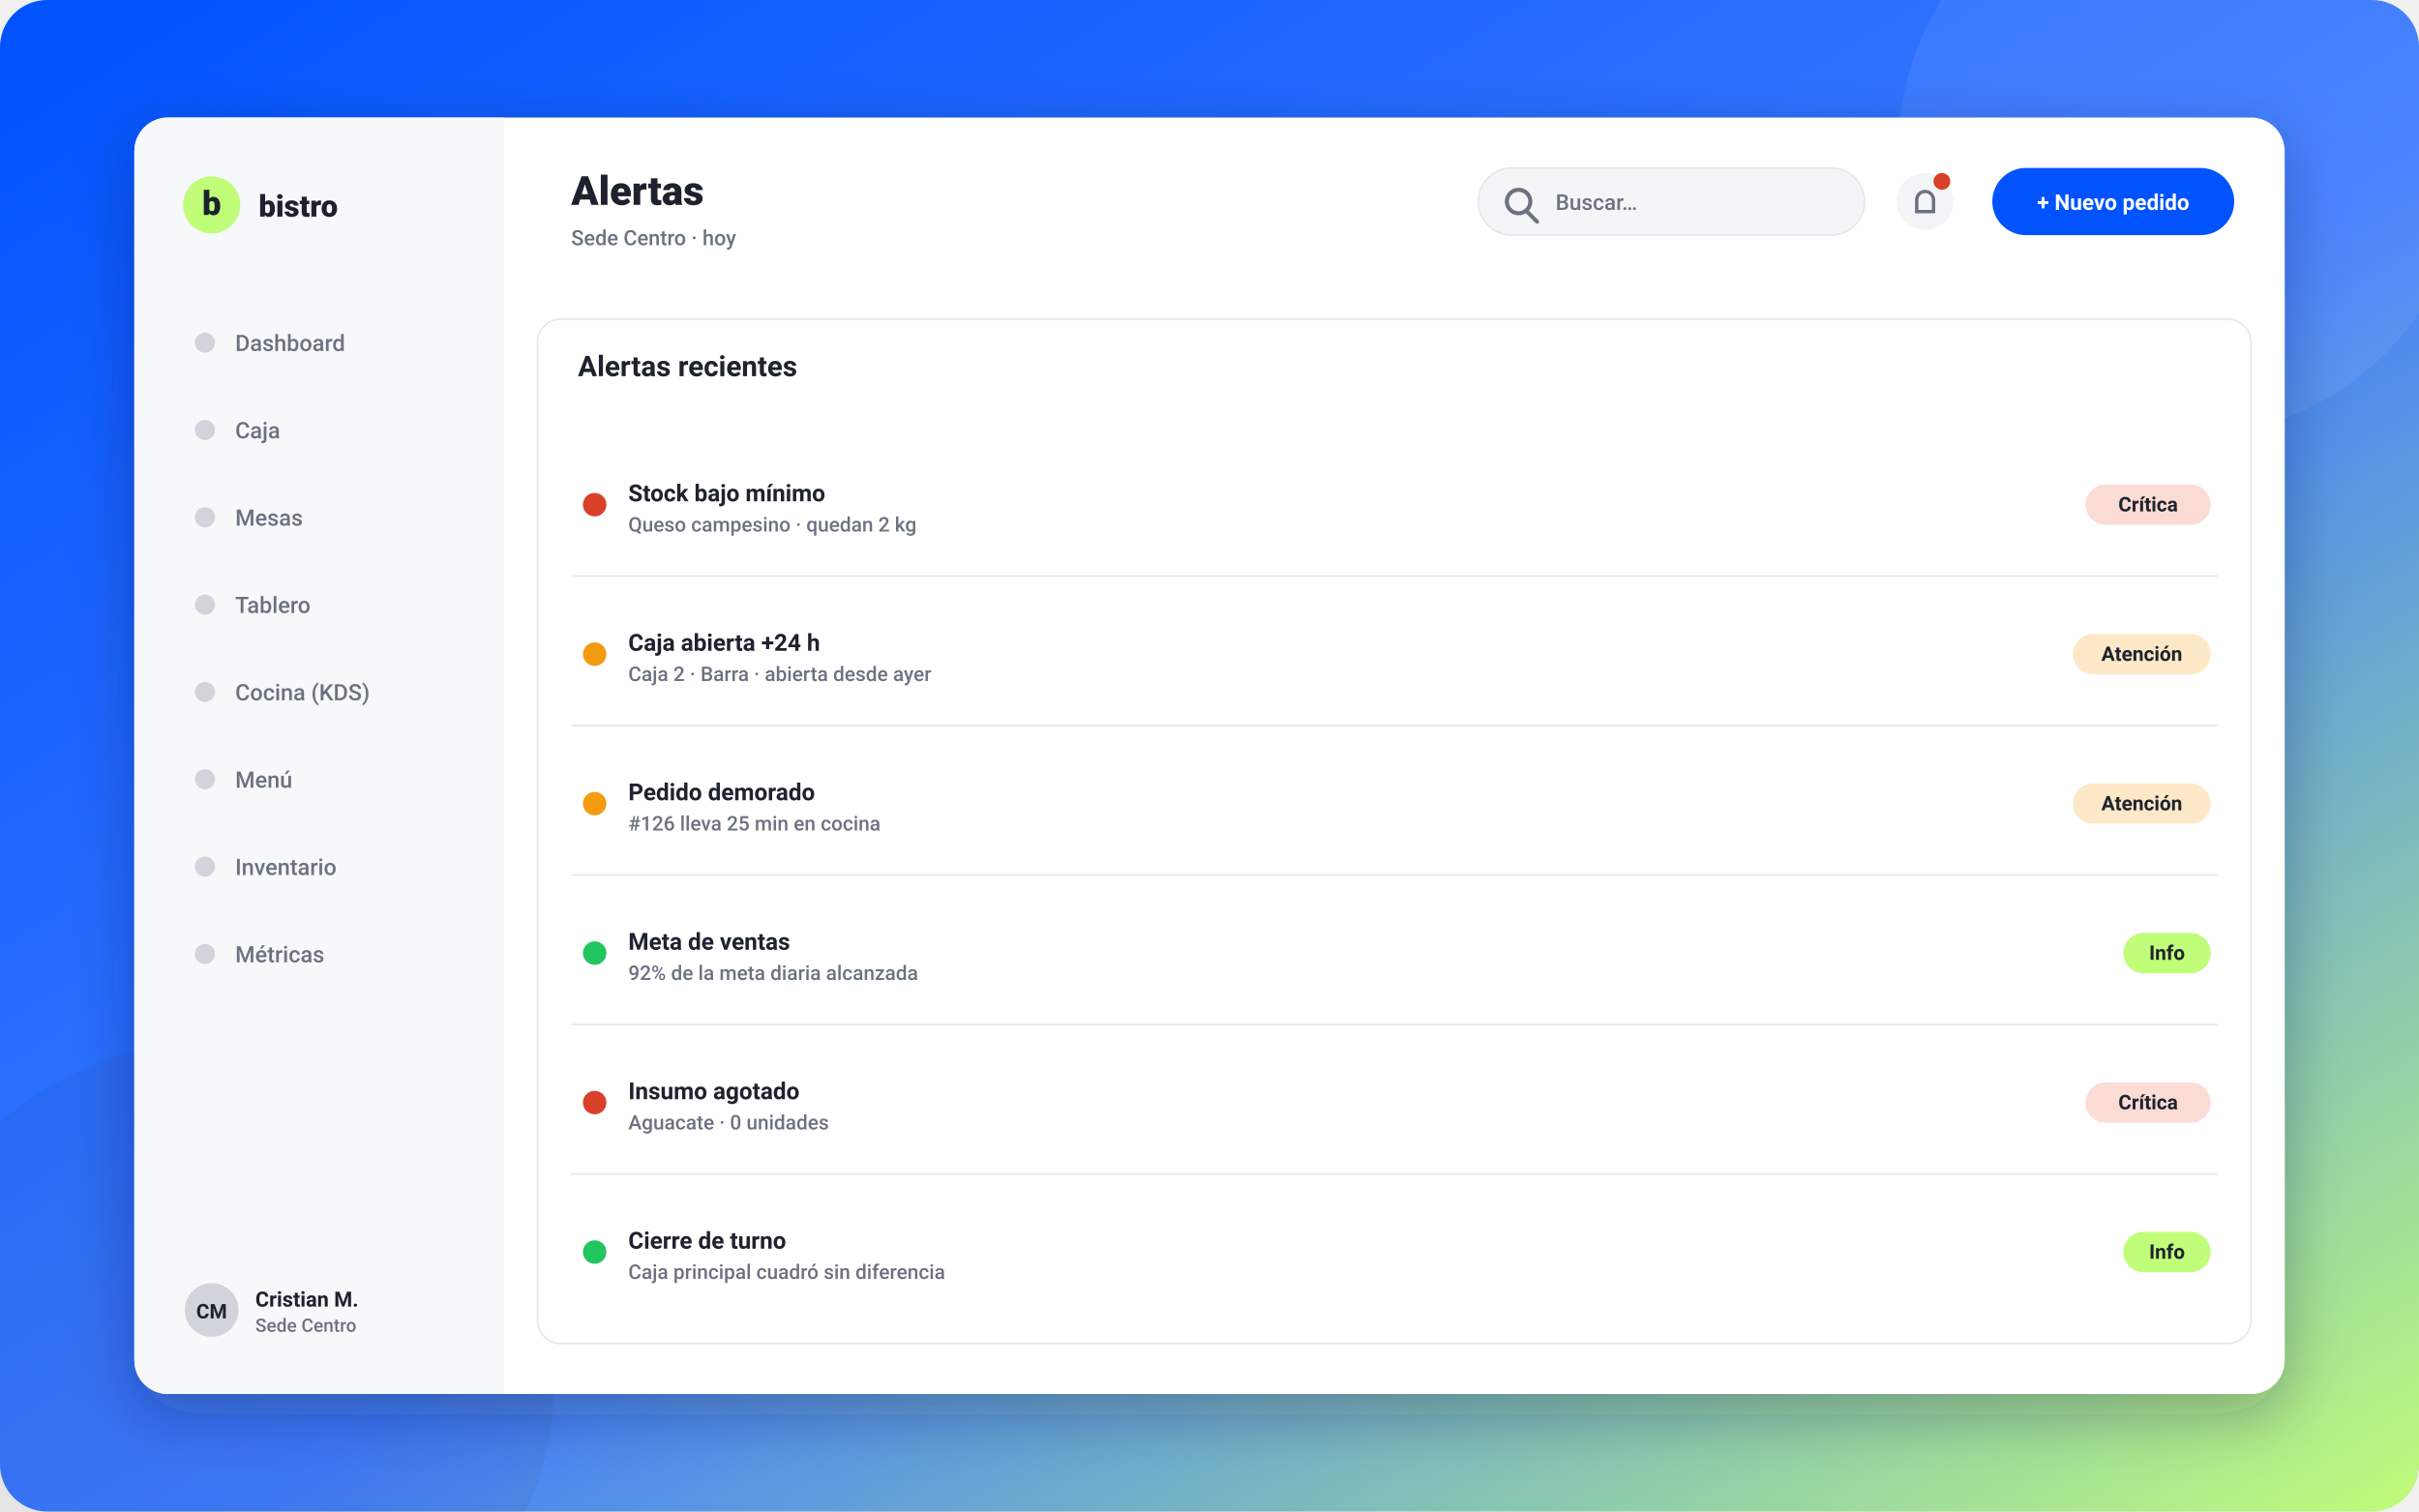
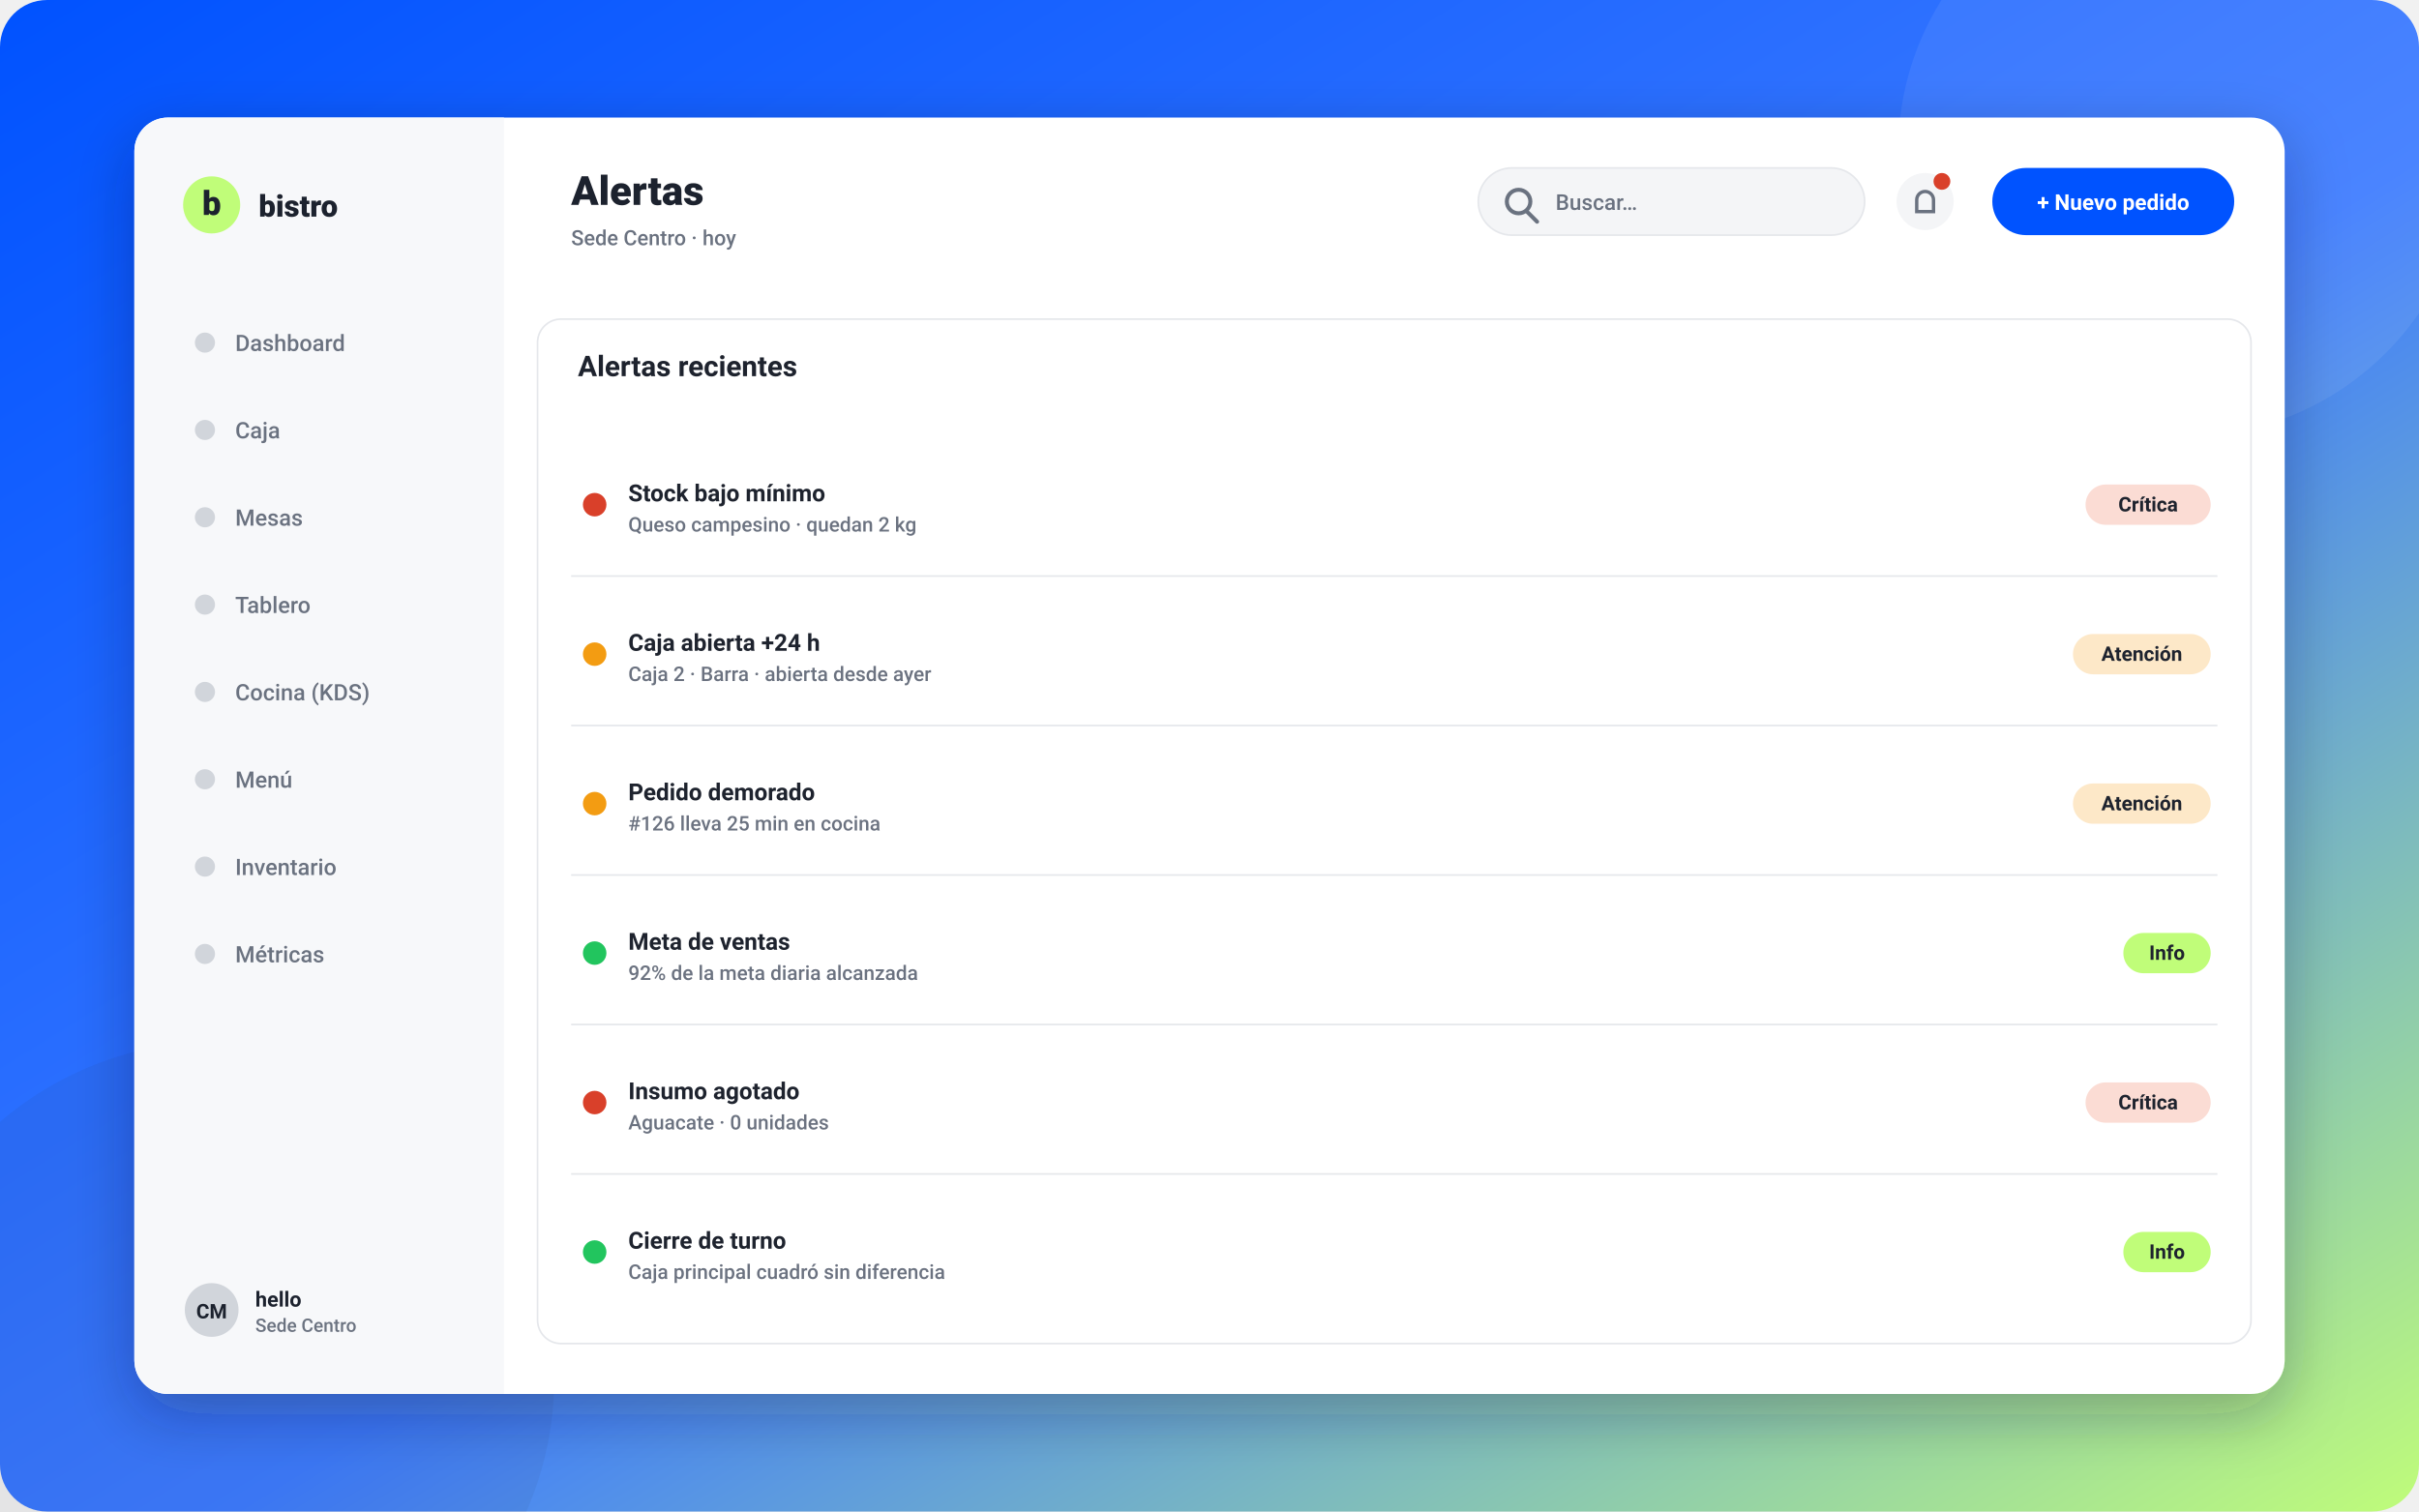
<svg xmlns="http://www.w3.org/2000/svg" width="1440" height="900" viewBox="0 0 1440 900" font-family="-apple-system,'Segoe UI',Roboto,sans-serif">
  <defs>
    <linearGradient id="bg" x1="0" y1="0" x2="1" y2="1">
      <stop offset="0" stop-color="#0052ff" />
      <stop offset="0.55" stop-color="#3d7bff" />
      <stop offset="1" stop-color="#c0fd79" />
    </linearGradient>
    <filter id="sh" x="-10%" y="-10%" width="120%" height="120%">
      <feDropShadow dx="0" dy="12" stdDeviation="18" flood-color="#1e232e" flood-opacity="0.3" />
    </filter>
  </defs>
  <rect width="1440" height="900" rx="28" fill="url(#bg)" />
  <circle cx="1300" cy="90" r="170" fill="#ffffff" opacity="0.07" />
  <circle cx="130" cy="820" r="200" fill="#1e232e" opacity="0.06" />
  <g filter="url(#sh)">
    <rect x="80" y="70" width="1280" height="760" rx="20" fill="#ffffff" />
    <path d="M80 90 a20 20 0 0 1 20-20 h200 v760 h-200 a20 20 0 0 1-20-20 z" fill="#f7f8fa" />
    <circle cx="126" cy="122" r="17" fill="#c0fd79" />
    <text x="126" y="128" font-size="20" font-weight="800" fill="#1e232e" text-anchor="middle">b</text>
    <text x="154" y="129" font-size="18" font-weight="800" fill="#1e232e" text-anchor="start">bistro</text>
    <circle cx="122" cy="204" r="6" fill="#d1d5db" />
    <text x="140" y="209" font-size="13.5" font-weight="500" fill="#6b7280" text-anchor="start">Dashboard</text>
    <circle cx="122" cy="256" r="6" fill="#d1d5db" />
    <text x="140" y="261" font-size="13.5" font-weight="500" fill="#6b7280" text-anchor="start">Caja</text>
    <circle cx="122" cy="308" r="6" fill="#d1d5db" />
    <text x="140" y="313" font-size="13.5" font-weight="500" fill="#6b7280" text-anchor="start">Mesas</text>
    <circle cx="122" cy="360" r="6" fill="#d1d5db" />
    <text x="140" y="365" font-size="13.5" font-weight="500" fill="#6b7280" text-anchor="start">Tablero</text>
    <circle cx="122" cy="412" r="6" fill="#d1d5db" />
    <text x="140" y="417" font-size="13.5" font-weight="500" fill="#6b7280" text-anchor="start">Cocina (KDS)</text>
    <circle cx="122" cy="464" r="6" fill="#d1d5db" />
    <text x="140" y="469" font-size="13.5" font-weight="500" fill="#6b7280" text-anchor="start">Menú</text>
    <circle cx="122" cy="516" r="6" fill="#d1d5db" />
    <text x="140" y="521" font-size="13.5" font-weight="500" fill="#6b7280" text-anchor="start">Inventario</text>
    <circle cx="122" cy="568" r="6" fill="#d1d5db" />
    <text x="140" y="573" font-size="13.5" font-weight="500" fill="#6b7280" text-anchor="start">Métricas</text>
    <circle cx="126" cy="780" r="16" fill="#d1d5db" />
    <text x="126" y="785" font-size="12" font-weight="700" fill="#1e232e" text-anchor="middle">CM</text>
-     <text x="152" y="778" font-size="12.5" font-weight="600" fill="#1e232e" text-anchor="start">Cristian M.</text>
+     <text x="152" y="778" font-size="12.5" font-weight="600" fill="#1e232e" text-anchor="start">hello</text>
    <text x="152" y="793" font-size="11" font-weight="500" fill="#6b7280" text-anchor="start">Sede Centro</text>
    <text x="340" y="122" font-size="24" font-weight="800" fill="#1e232e" text-anchor="start">Alertas</text>
    <text x="340" y="146" font-size="12.5" font-weight="500" fill="#6b7280" text-anchor="start">Sede Centro · hoy</text>
    <rect x="880" y="100" width="230" height="40" rx="20" fill="#f4f5f7" stroke="#e5e7eb" />
    <circle cx="904" cy="120" r="7" fill="none" stroke="#6b7280" stroke-width="2.4" />
    <line x1="909" y1="126" x2="915" y2="132" stroke="#6b7280" stroke-width="2.4" stroke-linecap="round" />
    <text x="926" y="125" font-size="13" font-weight="500" fill="#6b7280" text-anchor="start">Buscar…</text>
    <circle cx="1146" cy="120" r="17" fill="#f4f5f7" />
    <path d="M 1140 126 h12 M 1141 126 v-7 a5 5 0 0 1 10 0 v7" fill="none" stroke="#6b7280" stroke-width="2" />
    <circle cx="1156" cy="108" r="5" fill="#d9402a" />
    <rect x="1186" y="100" width="144" height="40" rx="20" fill="#0052ff" />
    <text x="1258" y="125" font-size="13" font-weight="700" fill="#ffffff" text-anchor="middle">+ Nuevo pedido</text>
  </g>
  <g>
    <rect x="320" y="190" width="1020" height="610" rx="14" fill="#ffffff" stroke="#e5e7eb" />
    <text x="344" y="224" font-size="17" font-weight="700" fill="#1e232e" text-anchor="start">Alertas recientes</text>
    <circle cx="354" cy="300.5" r="7" fill="#d9402a" />
    <text x="374" y="298.5" font-size="14" font-weight="600" fill="#1e232e" text-anchor="start">Stock bajo mínimo</text>
    <text x="374" y="316.5" font-size="12" font-weight="500" fill="#6b7280" text-anchor="start">Queso campesino · quedan 2 kg</text>
    <rect x="1241.5" y="288.5" width="74.5" height="24" rx="12" fill="#fbdcd4" />
    <text x="1278.75" y="304.5" font-size="12" font-weight="700" fill="#1e232e" text-anchor="middle">Crítica</text>
    <line x1="340" y1="343" x2="1320" y2="343" stroke="#e5e7eb" />
    <circle cx="354" cy="389.5" r="7" fill="#f39c12" />
    <text x="374" y="387.5" font-size="14" font-weight="600" fill="#1e232e" text-anchor="start">Caja abierta +24 h</text>
    <text x="374" y="405.5" font-size="12" font-weight="500" fill="#6b7280" text-anchor="start">Caja 2 · Barra · abierta desde ayer</text>
    <rect x="1234" y="377.5" width="82" height="24" rx="12" fill="#fde8c8" />
    <text x="1275" y="393.5" font-size="12" font-weight="700" fill="#1e232e" text-anchor="middle">Atención</text>
    <line x1="340" y1="432" x2="1320" y2="432" stroke="#e5e7eb" />
    <circle cx="354" cy="478.5" r="7" fill="#f39c12" />
    <text x="374" y="476.5" font-size="14" font-weight="600" fill="#1e232e" text-anchor="start">Pedido demorado</text>
    <text x="374" y="494.5" font-size="12" font-weight="500" fill="#6b7280" text-anchor="start">#126 lleva 25 min en cocina</text>
    <rect x="1234" y="466.5" width="82" height="24" rx="12" fill="#fde8c8" />
    <text x="1275" y="482.5" font-size="12" font-weight="700" fill="#1e232e" text-anchor="middle">Atención</text>
    <line x1="340" y1="521" x2="1320" y2="521" stroke="#e5e7eb" />
    <circle cx="354" cy="567.5" r="7" fill="#22c55e" />
    <text x="374" y="565.5" font-size="14" font-weight="600" fill="#1e232e" text-anchor="start">Meta de ventas</text>
    <text x="374" y="583.5" font-size="12" font-weight="500" fill="#6b7280" text-anchor="start">92% de la meta diaria alcanzada</text>
    <rect x="1264" y="555.5" width="52" height="24" rx="12" fill="#c0fd79" />
    <text x="1290" y="571.5" font-size="12" font-weight="700" fill="#1e232e" text-anchor="middle">Info</text>
    <line x1="340" y1="610" x2="1320" y2="610" stroke="#e5e7eb" />
    <circle cx="354" cy="656.5" r="7" fill="#d9402a" />
    <text x="374" y="654.5" font-size="14" font-weight="600" fill="#1e232e" text-anchor="start">Insumo agotado</text>
    <text x="374" y="672.5" font-size="12" font-weight="500" fill="#6b7280" text-anchor="start">Aguacate · 0 unidades</text>
    <rect x="1241.5" y="644.5" width="74.5" height="24" rx="12" fill="#fbdcd4" />
    <text x="1278.75" y="660.5" font-size="12" font-weight="700" fill="#1e232e" text-anchor="middle">Crítica</text>
    <line x1="340" y1="699" x2="1320" y2="699" stroke="#e5e7eb" />
    <circle cx="354" cy="745.5" r="7" fill="#22c55e" />
    <text x="374" y="743.5" font-size="14" font-weight="600" fill="#1e232e" text-anchor="start">Cierre de turno</text>
    <text x="374" y="761.5" font-size="12" font-weight="500" fill="#6b7280" text-anchor="start">Caja principal cuadró sin diferencia</text>
    <rect x="1264" y="733.5" width="52" height="24" rx="12" fill="#c0fd79" />
    <text x="1290" y="749.5" font-size="12" font-weight="700" fill="#1e232e" text-anchor="middle">Info</text>
  </g>
</svg>
